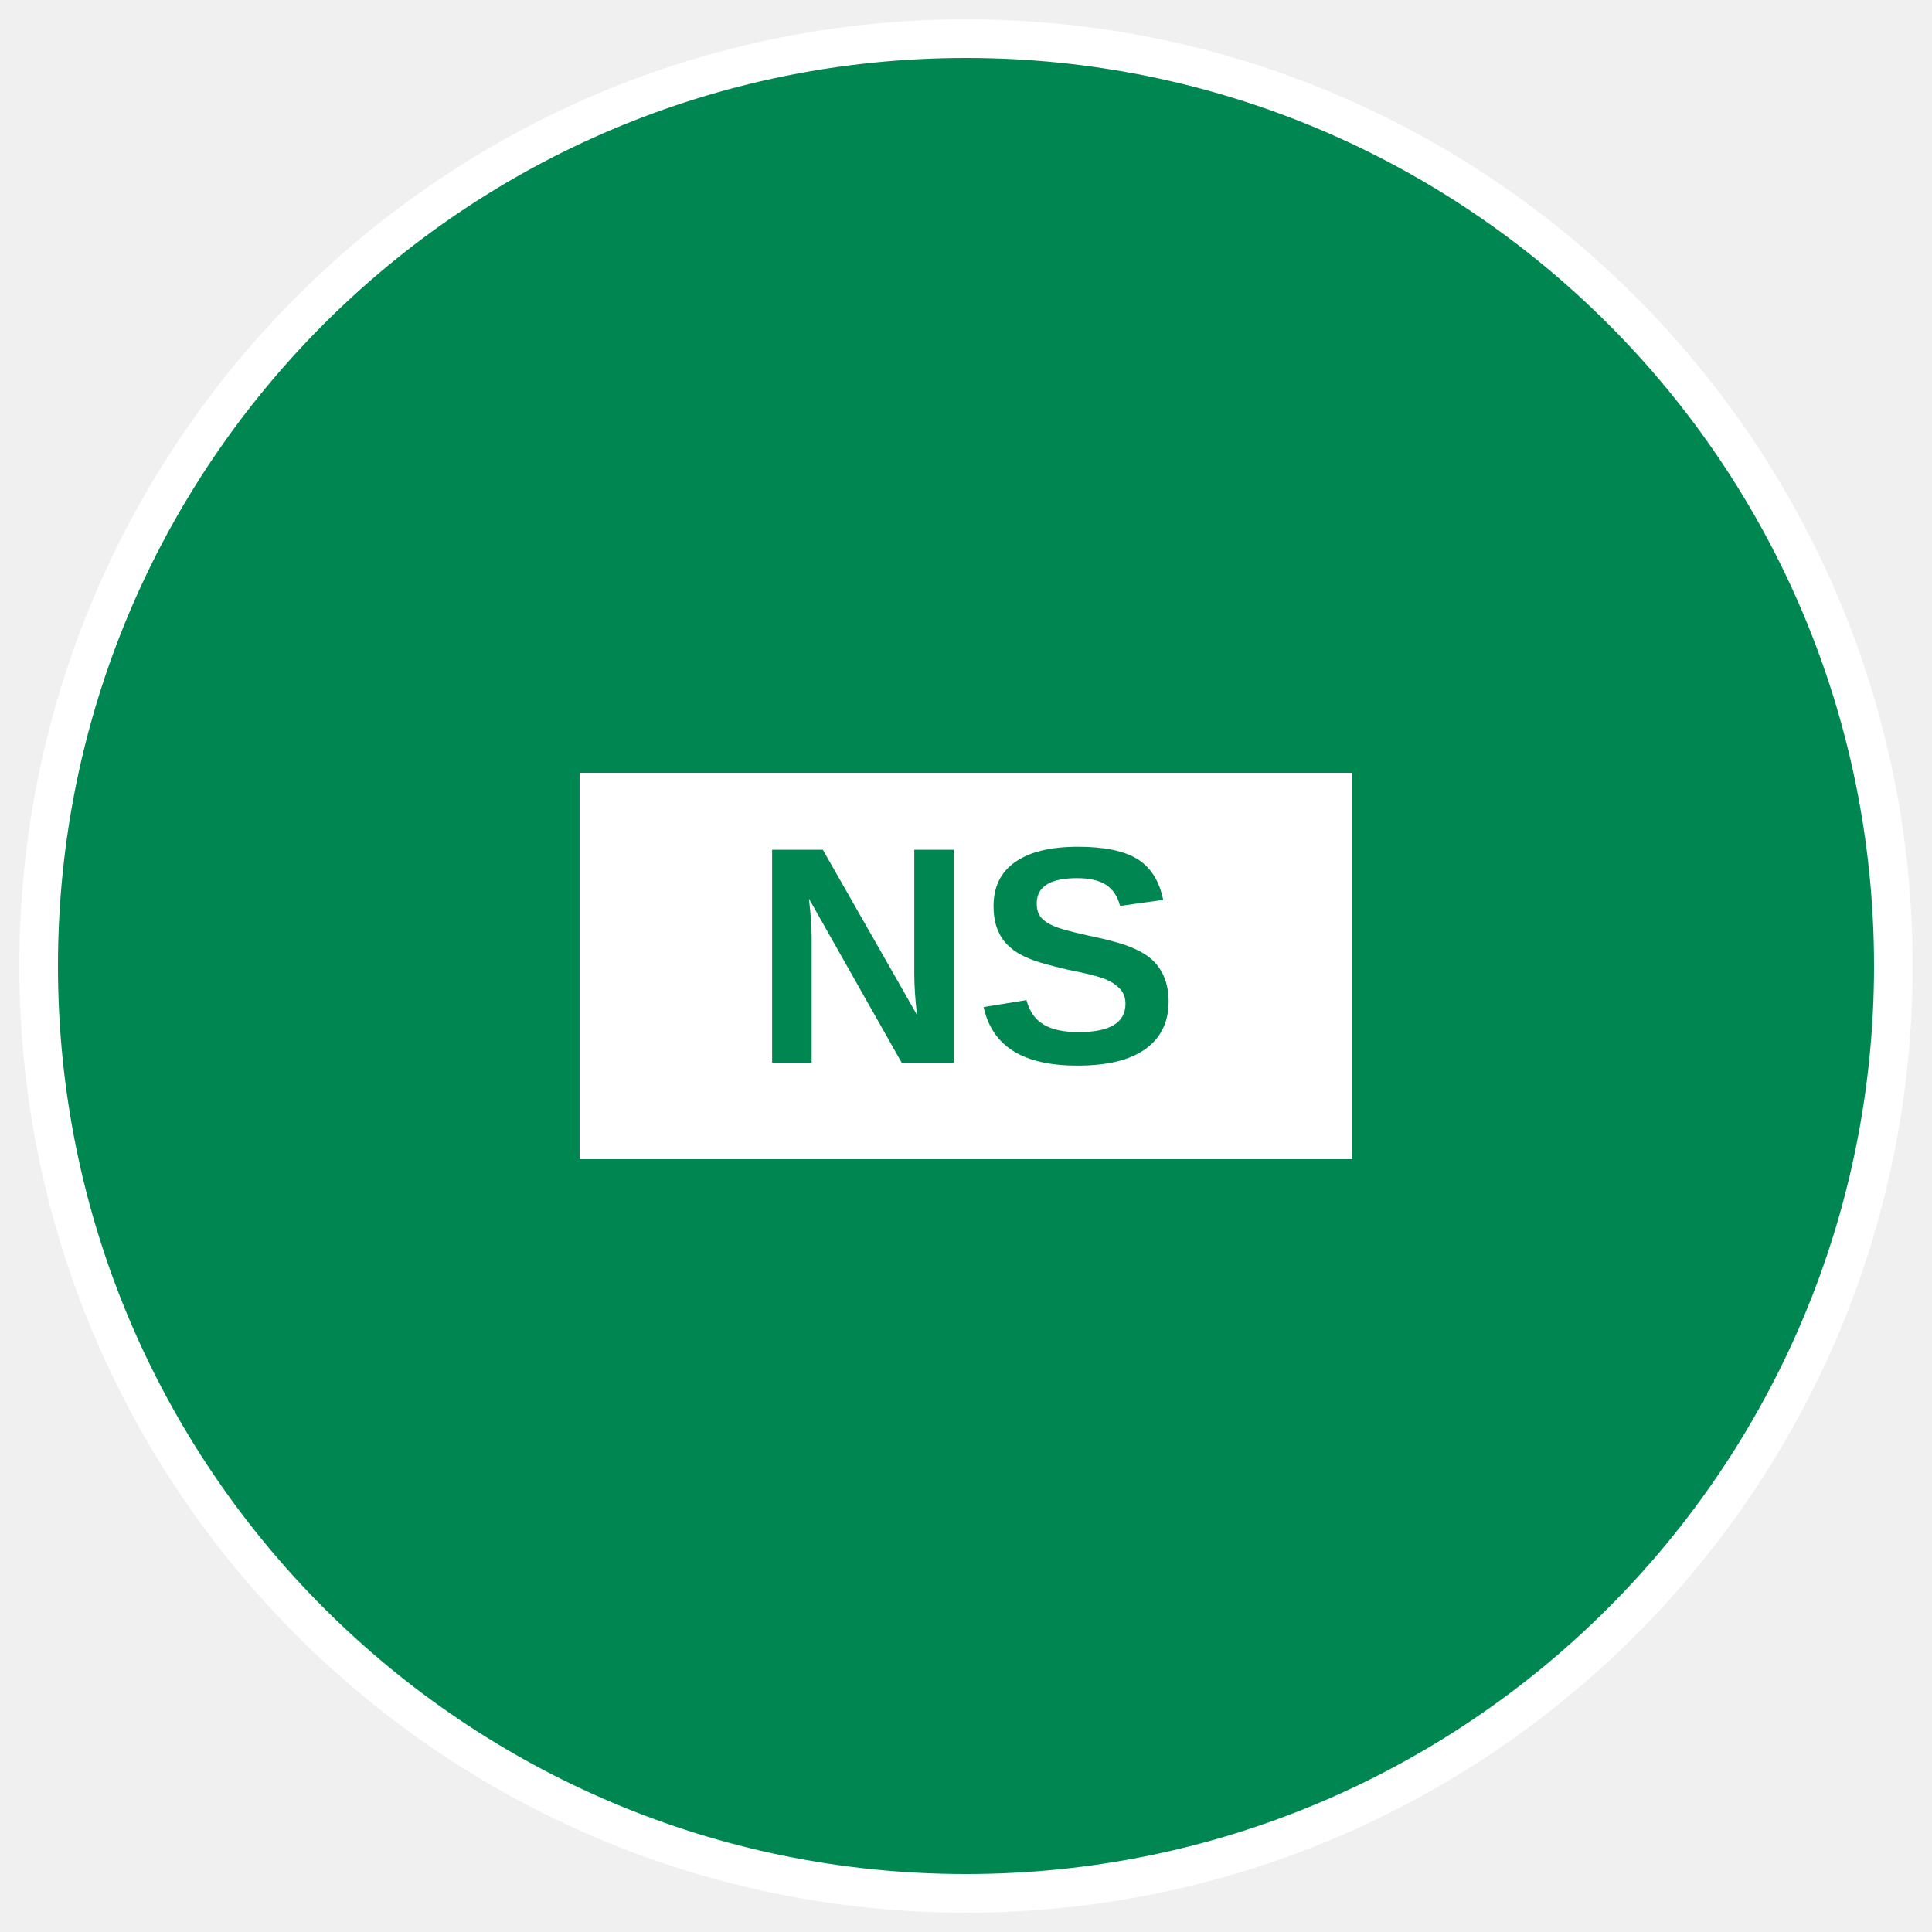
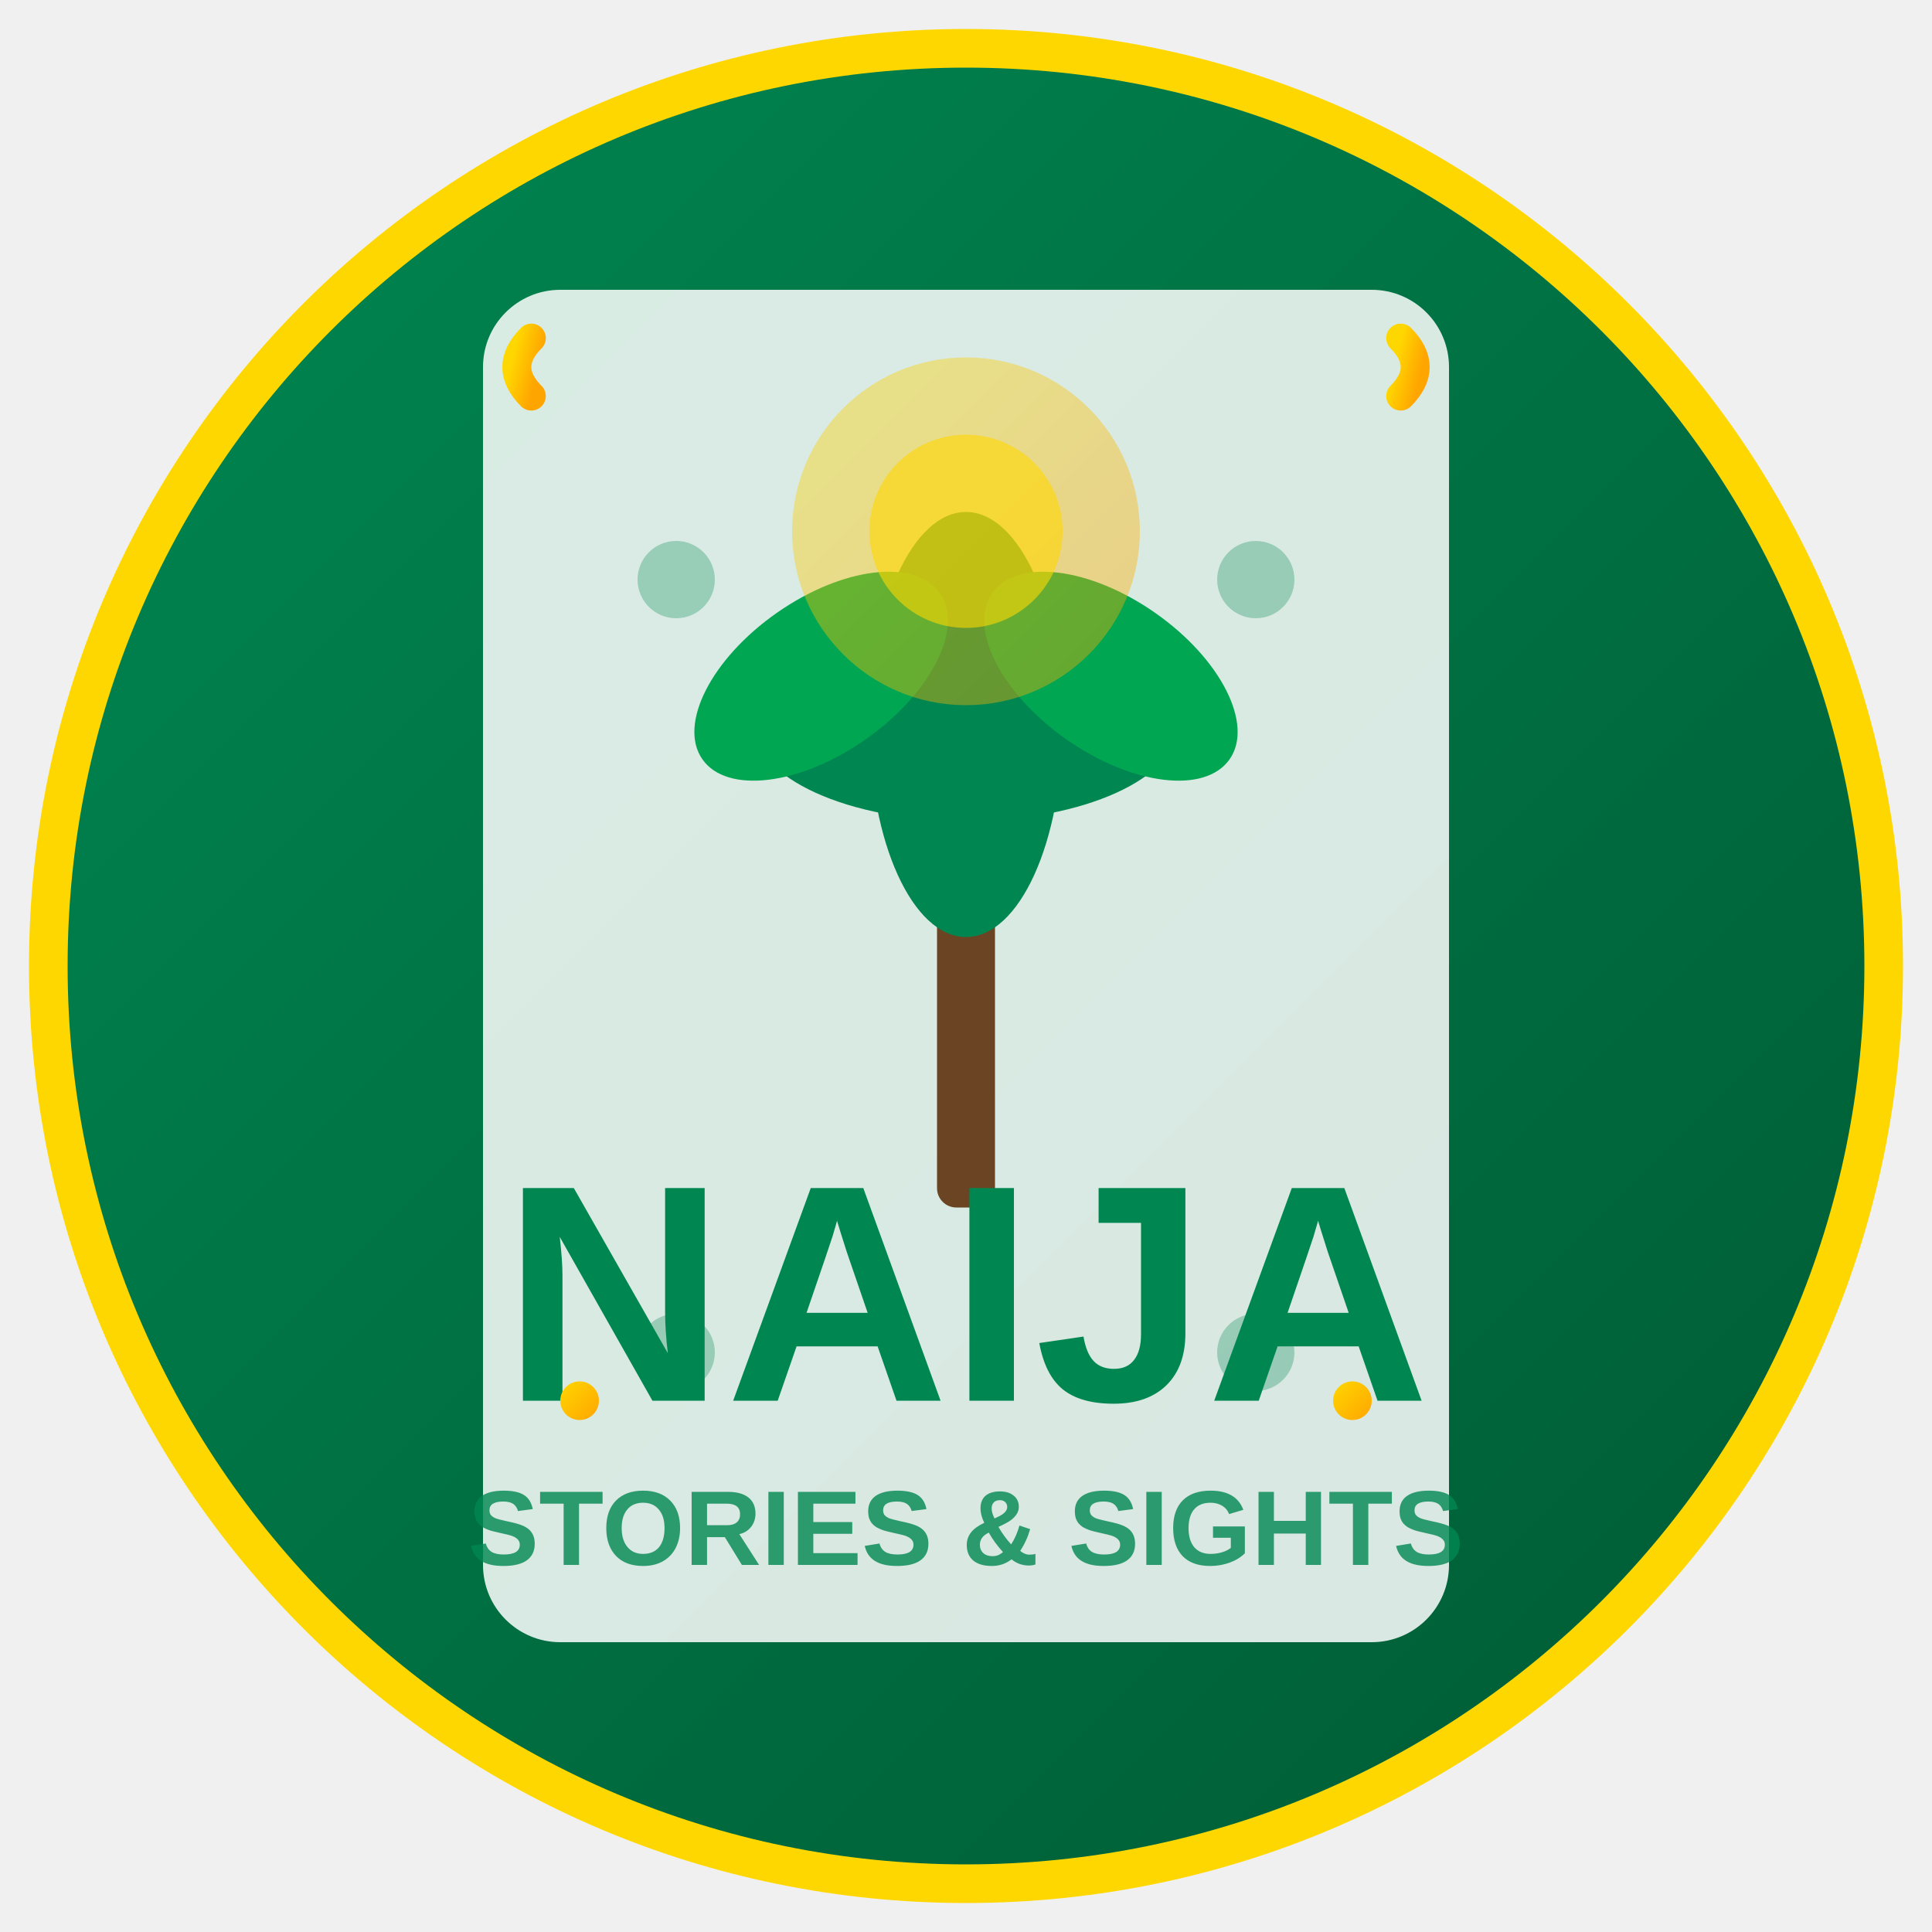
- <svg xmlns="http://www.w3.org/2000/svg" viewBox="0 0 100 100" width="100" height="100">
-   <circle cx="50" cy="50" r="48" fill="#008751" stroke="#fff" stroke-width="2" />
-   <rect x="30" y="40" width="40" height="20" fill="#fff" />
-   <text x="50" y="55" font-family="Arial, sans-serif" font-size="16" font-weight="bold" fill="#008751" text-anchor="middle">NS</text>
+ <svg xmlns="http://www.w3.org/2000/svg" viewBox="0 0 200 200">
+   <defs>
+     <linearGradient id="green" x1="0%" y1="0%" x2="100%" y2="100%">
+       <stop offset="0%" stop-color="#008751" />
+       <stop offset="100%" stop-color="#005a34" />
+     </linearGradient>
+     <linearGradient id="gold" x1="0%" y1="0%" x2="100%" y2="100%">
+       <stop offset="0%" stop-color="#FFD700" />
+       <stop offset="100%" stop-color="#FFA500" />
+     </linearGradient>
+   </defs>
+   <circle cx="100" cy="100" r="95" fill="url(#green)" />
+   <circle cx="100" cy="100" r="95" fill="none" stroke="#FFD700" stroke-width="4" />
+   <rect x="50" y="30" width="100" height="140" fill="#ffffff" opacity="0.85" rx="8" />
+   <circle cx="70" cy="60" r="4" fill="#008751" opacity="0.3" />
+   <circle cx="130" cy="60" r="4" fill="#008751" opacity="0.3" />
+   <circle cx="70" cy="140" r="4" fill="#008751" opacity="0.3" />
+   <circle cx="130" cy="140" r="4" fill="#008751" opacity="0.3" />
+   <rect x="97" y="80" width="6" height="45" fill="#6B4423" rx="2" />
+   <ellipse cx="100" cy="75" rx="22" ry="10" fill="#008751" />
+   <ellipse cx="100" cy="75" rx="10" ry="22" fill="#008751" />
+   <ellipse cx="85" cy="70" rx="15" ry="8" fill="#00A651" transform="rotate(-35 85 70)" />
+   <ellipse cx="115" cy="70" rx="15" ry="8" fill="#00A651" transform="rotate(35 115 70)" />
+   <circle cx="100" cy="55" r="18" fill="url(#gold)" opacity="0.4" />
+   <circle cx="100" cy="55" r="10" fill="#FFD700" opacity="0.6" />
+   <text x="100" y="145" font-family="Arial, sans-serif" font-size="32" font-weight="bold" fill="#008751" text-anchor="middle">NAIJA</text>
+   <text x="100" y="162" font-family="Arial, sans-serif" font-size="11" font-weight="600" fill="#008751" text-anchor="middle" opacity="0.8">STORIES &amp; SIGHTS</text>
+   <circle cx="60" cy="145" r="2" fill="url(#gold)" />
+   <circle cx="140" cy="145" r="2" fill="url(#gold)" />
+   <path d="M 55 35 Q 52 38 55 41" stroke="url(#gold)" stroke-width="3" fill="none" stroke-linecap="round" />
+   <path d="M 145 35 Q 148 38 145 41" stroke="url(#gold)" stroke-width="3" fill="none" stroke-linecap="round" />
</svg>
